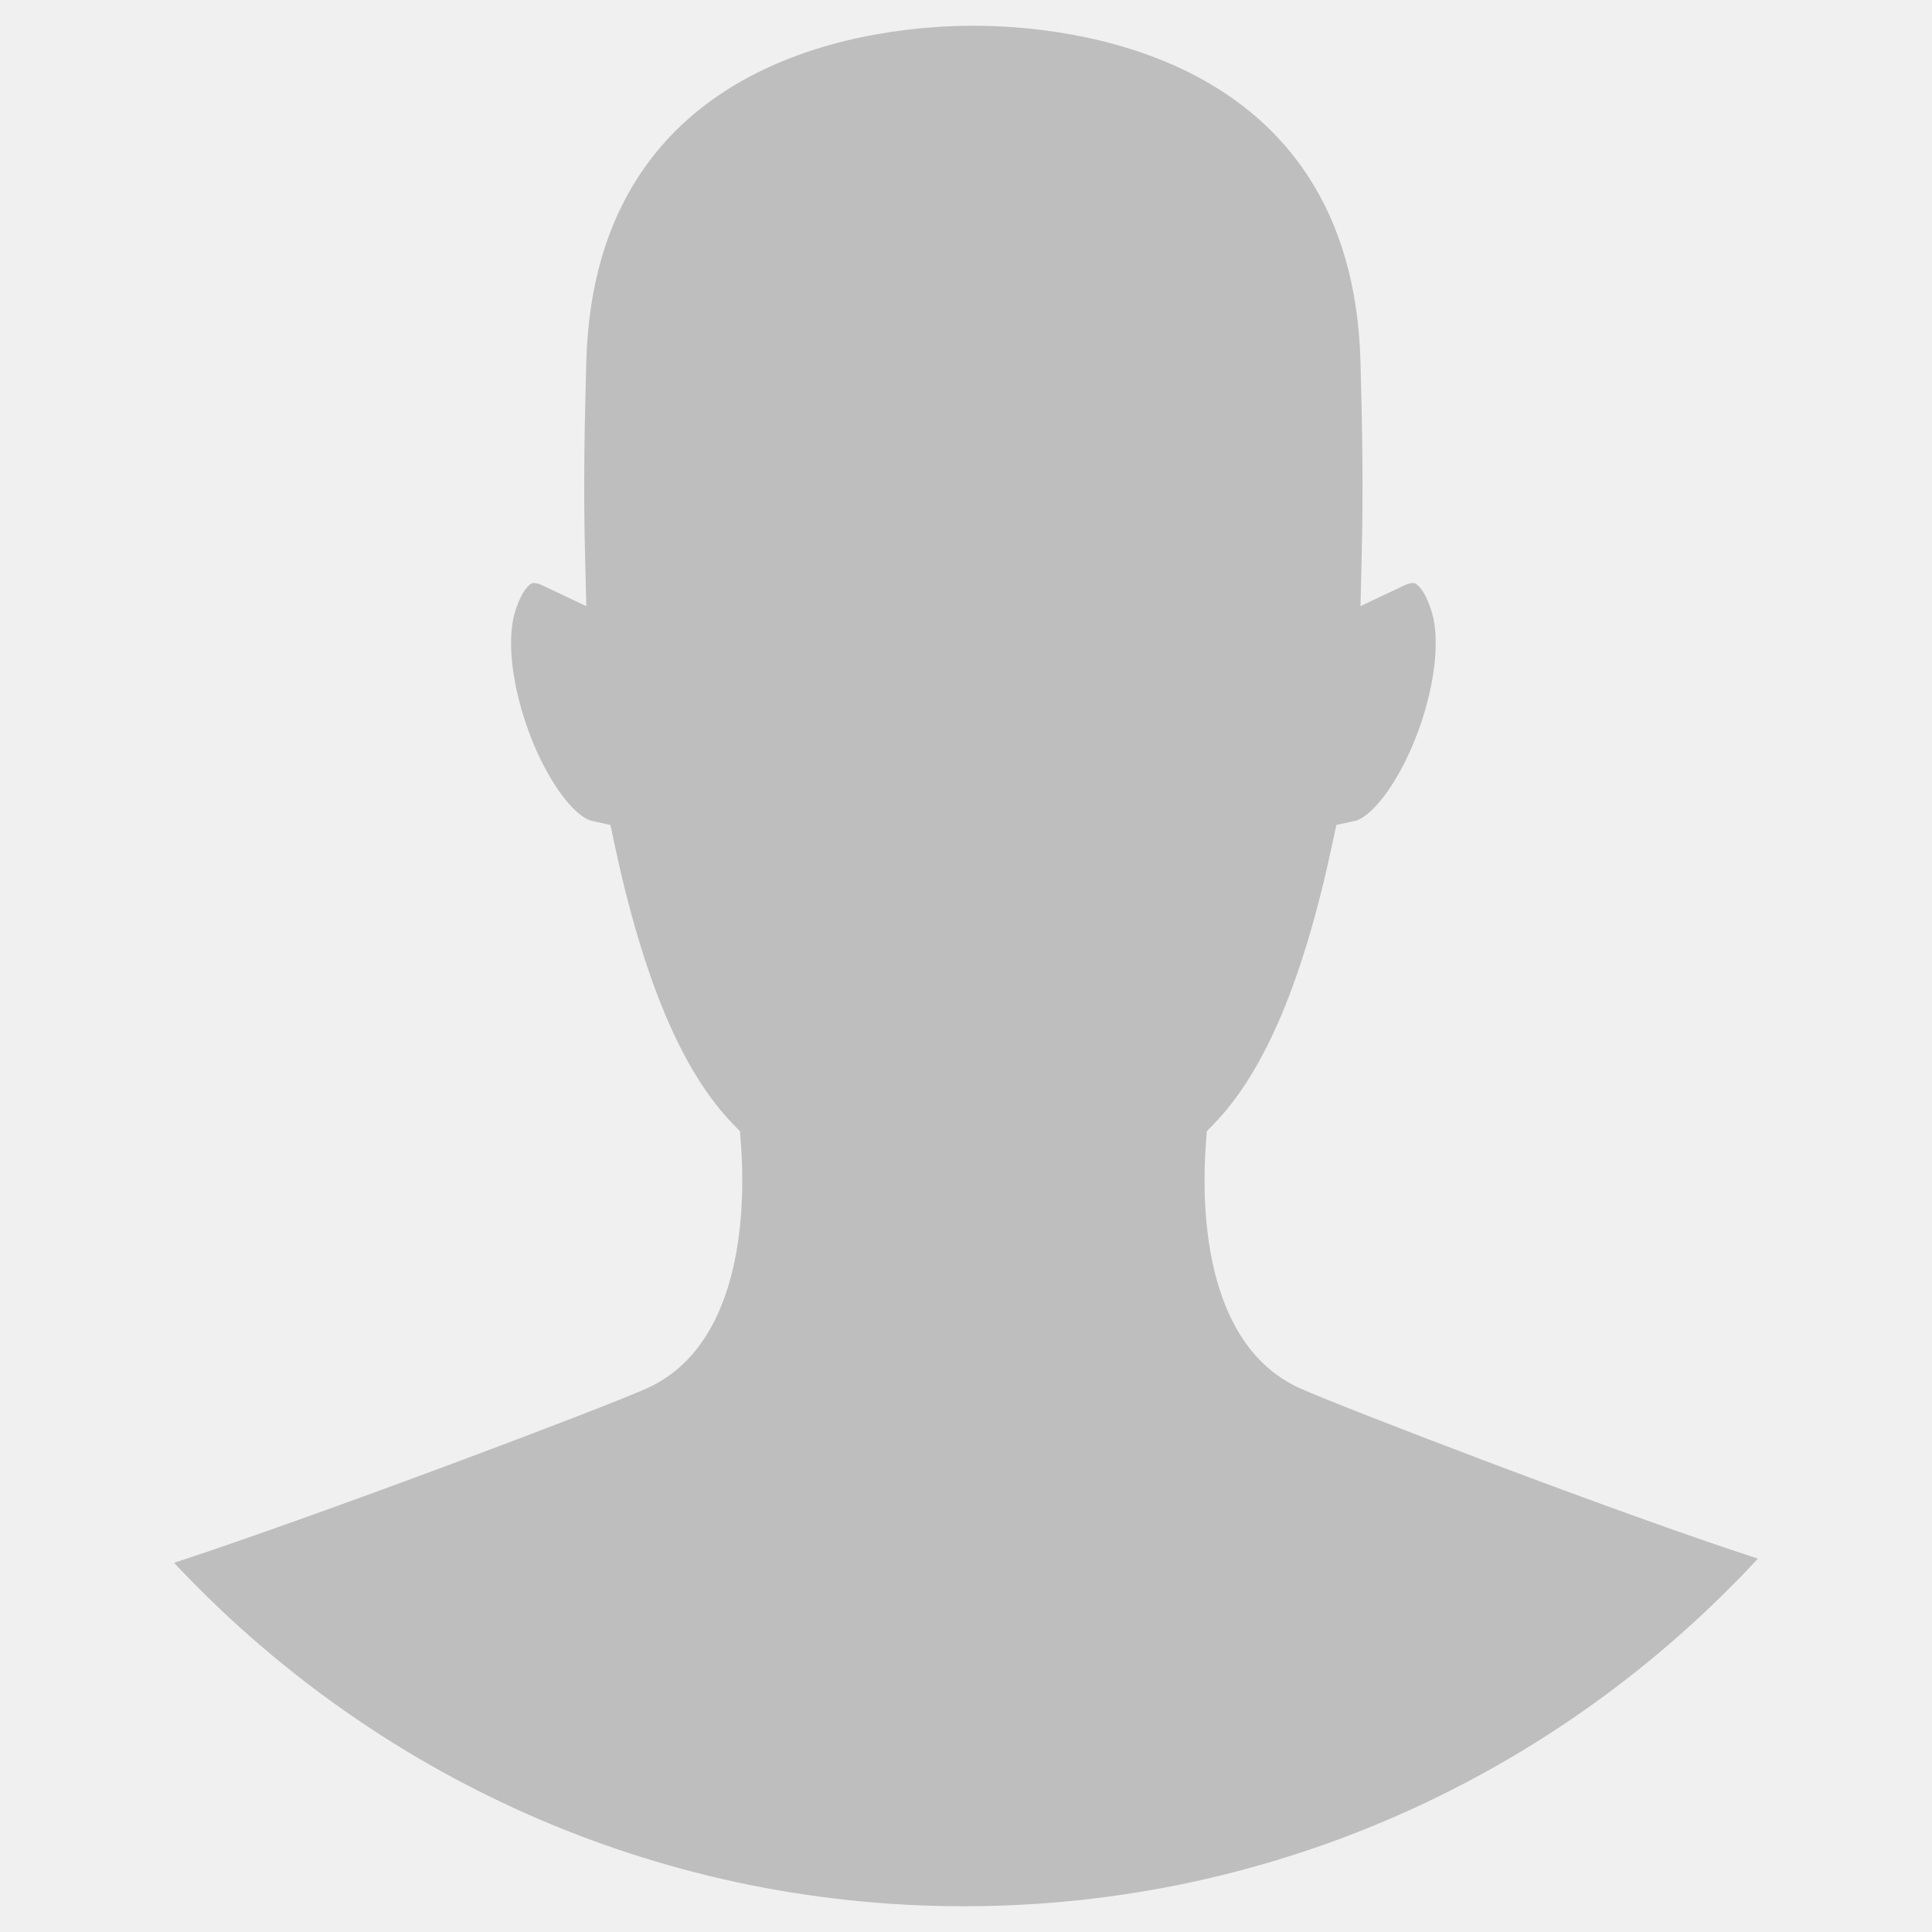
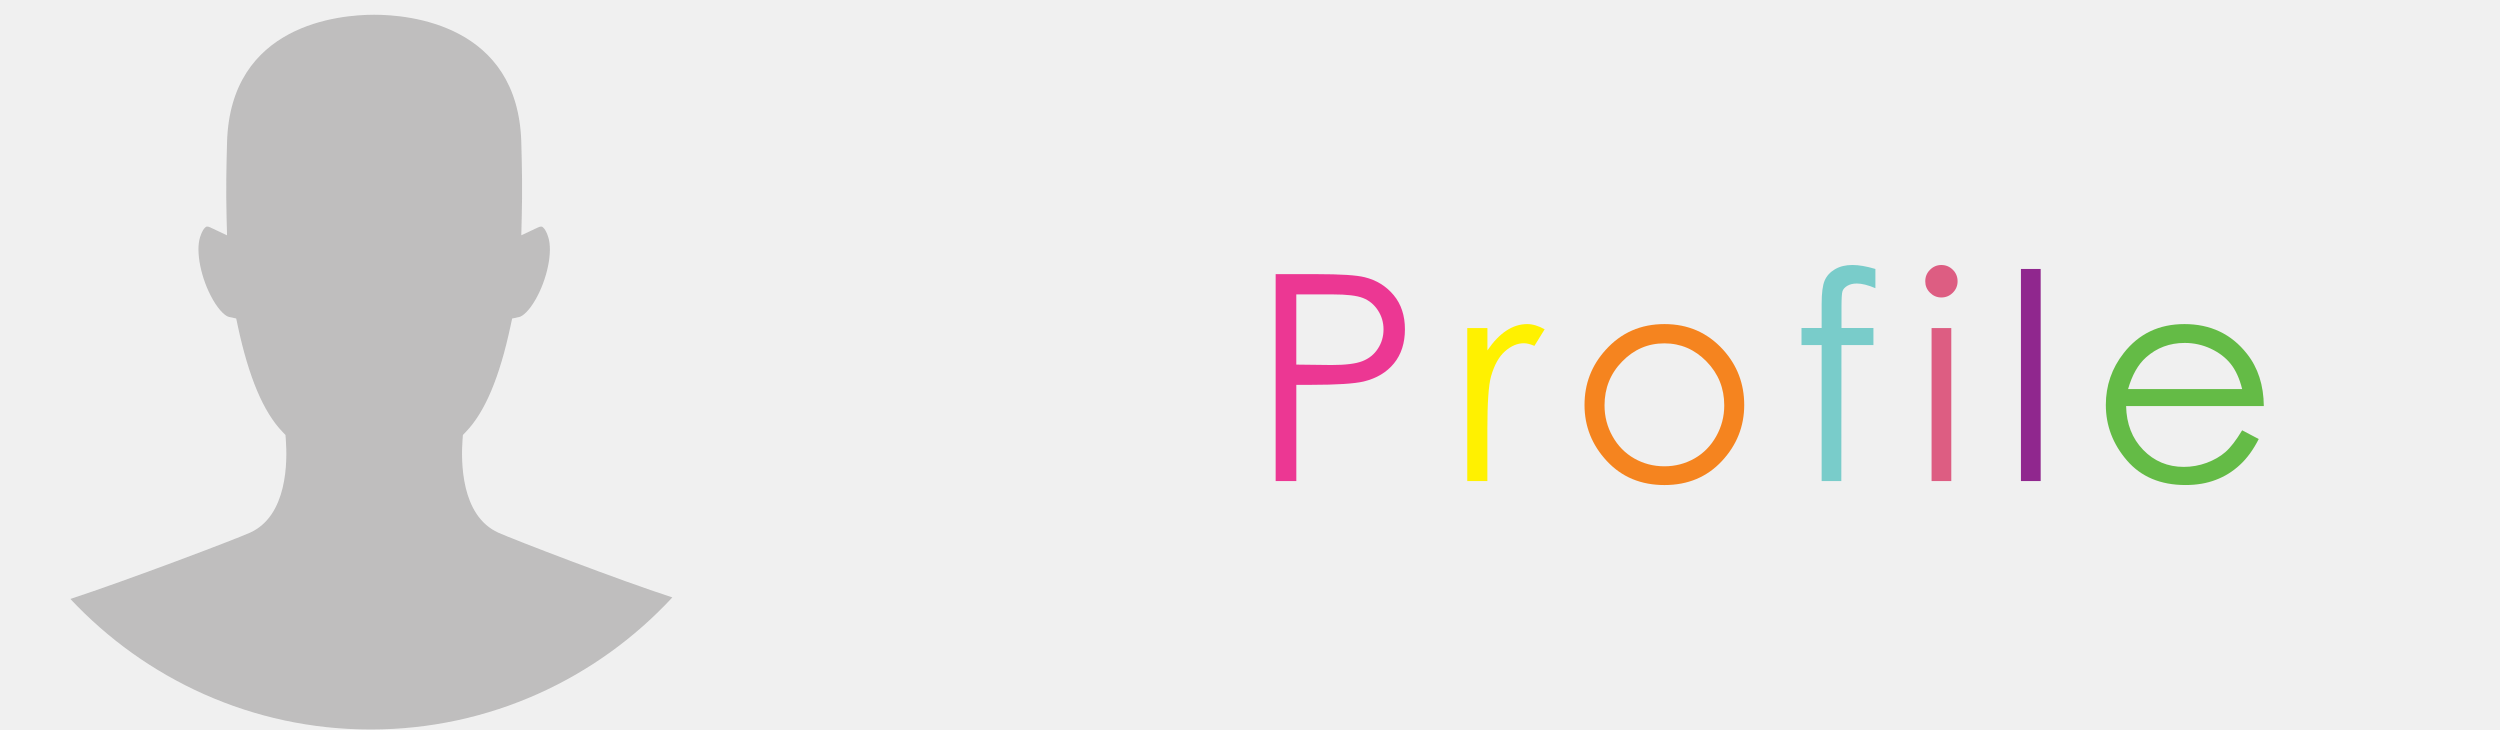
- <svg xmlns="http://www.w3.org/2000/svg" version="1.1" id="Layer_1" x="0px" y="0px" width="150px" height="150px" viewBox="0 0 150 150" enable-background="new 0 0 150 150" xml:space="preserve">
-   <path opacity="0.7" fill="#A9A8A8" d="M74.839,148c-24.167,0-45.972-10.271-61.321-26.662c11.486-3.776,33.344-12.036,36.685-13.539  c7.66-3.442,7.671-14.522,7.314-19.125l-0.063-0.843l-0.585-0.604c-3.918-4.061-6.912-11.163-9.164-21.708l-0.311-1.469  l-1.468-0.324c-0.671-0.15-1.935-1.158-3.293-3.521c-2.416-4.201-3.569-9.81-2.623-12.77c0.562-1.75,1.151-2.081,1.265-2.134  c0.247-0.108,0.656,0.062,0.82,0.142l3.429,1.62l-0.097-3.791c-0.141-5.641-0.04-10.211,0.093-15.175  C46.166,3.906,68.556,2,75.519,2c0.036,0,0.074,0,0.114,0c6.958,0,29.347,1.912,29.995,26.096c0.155,5.686,0.219,9.99,0.091,15.175  l-0.091,3.786l3.425-1.615c0.165-0.074,0.575-0.25,0.821-0.142c0.114,0.053,0.703,0.384,1.263,2.134  c0.945,2.964-0.205,8.575-2.623,12.774c-1.358,2.359-2.621,3.367-3.29,3.517l-1.47,0.324l-0.314,1.469  c-2.243,10.545-5.238,17.647-9.16,21.708l-0.585,0.604l-0.063,0.843c-0.35,4.603-0.347,15.683,7.323,19.125  c3.284,1.473,24.671,9.698,35.527,13.215C121.118,137.594,99.176,148,74.839,148z" />
-   <polygon fill="#A9A8A8" points="133.253,313.166 96.315,249.188 133.253,185.207 207.132,185.207 244.069,249.188 207.132,313.166   " />
-   <g>
-     <path fill="#FFFFFF" d="M218.15,214.871h-16.679c-1.954,0-4.577-1.228-5.825-2.731l-7.285-8.745   c-1.253-1.497-3.876-2.728-5.829-2.728h-24.868c-1.952,0-4.487,1.293-5.63,2.88l-6.096,8.446c-1.145,1.579-3.681,2.878-5.634,2.878   h-18.069c-3.907,0-7.107,3.193-7.107,7.104v53.288c0,3.905,3.2,7.104,7.107,7.104h95.915c3.911,0,7.106-3.199,7.106-7.104v-53.288   C225.257,218.064,222.062,214.871,218.15,214.871z M221.703,275.263c0,1.956-1.592,3.552-3.553,3.552h-95.915   c-1.958,0-3.554-1.596-3.554-3.552v-53.288c0-1.961,1.596-3.553,3.554-3.553h18.069c3.112,0,6.692-1.831,8.514-4.352l6.096-8.444   c0.472-0.658,1.939-1.406,2.75-1.406h24.868c0.902,0,2.521,0.759,3.099,1.45l7.285,8.748c1.935,2.318,5.534,4.004,8.556,4.004   h16.679c1.961,0,3.553,1.592,3.553,3.553V275.263z" />
-     <rect x="127.562" y="206.283" fill="#FFFFFF" width="9.476" height="5.034" />
-     <circle fill="#FFFFFF" cx="200.389" cy="225.527" r="3.553" />
-     <path fill="#FFFFFF" d="M170.192,225.256c-11.753,0-21.314,9.56-21.314,21.314c0,11.752,9.562,21.315,21.314,21.315   s21.315-9.563,21.315-21.315C191.508,234.815,181.945,225.256,170.192,225.256z M170.192,264.333   c-9.793,0-17.763-7.97-17.763-17.763c0-9.795,7.97-17.762,17.763-17.762c9.794,0,17.763,7.967,17.763,17.762   C187.955,256.363,179.986,264.333,170.192,264.333z" />
-   </g>
-   <polygon opacity="0.03" points="173.109,-37.433 169.576,-36.695 159.012,-28.621 " />
-   <polygon fill="#65BC46" points="156.632,-39.876 171.295,-32.079 171.877,-15.484 157.793,-6.682 143.131,-14.475 142.548,-31.072   " />
-   <polygon opacity="0.07" points="167.723,-29.847 153.761,-38.081 156.632,-39.876 171.295,-32.079 " />
-   <polygon opacity="0.12" fill="#FFFFFF" points="171.877,-15.484 168.344,-14.747 167.723,-29.847 171.295,-32.079 " />
-   <polygon opacity="0.03" points="171.877,-15.484 168.344,-14.747 157.793,-6.682 " />
-   <polygon fill="#65BC46" points="171.877,-15.484 171.295,-32.079 185.735,-42.515 " />
-   <polygon opacity="0.12" fill="#FFFFFF" points="171.877,-15.484 171.295,-32.079 185.735,-42.515 " />
-   <polygon fill="#65BC46" points="156.632,-39.876 185.735,-42.515 171.295,-32.079 " />
-   <polygon opacity="0.07" points="156.632,-39.876 185.735,-42.515 171.295,-32.079 " />
-   <polygon opacity="0.03" points="189.847,-49.032 185.975,-47.606 170.837,-49.032 " />
-   <polyline fill="#DE5D83" points="242.406,-26.811 214.24,-51.757 228.285,-51.273 " />
-   <g>
-     <polygon fill="#DE5D83" points="242.406,-75.734 214.24,-51.757 228.285,-51.273  " />
-     <g>
-       <polygon fill="#DE5D83" points="242.406,-26.811 228.285,-51.273 242.406,-75.734 270.653,-75.734 284.775,-51.273     270.653,-26.811   " />
-       <polygon opacity="0.07" points="235.452,-51.273 248.162,-26.811 242.406,-26.811 228.285,-51.273   " />
-       <polygon opacity="0.12" fill="#FFFFFF" points="242.406,-75.734 248.162,-73.616 235.452,-51.273 228.285,-51.273   " />
-       <polygon opacity="0.03" points="242.406,-75.734 248.162,-73.616 270.653,-75.734   " />
-       <polygon opacity="0.12" fill="#FFFFFF" points="242.406,-75.734 228.285,-51.273 214.24,-51.757   " />
-       <polygon opacity="0.07" points="214.24,-51.757 228.285,-51.273 242.406,-26.811   " />
-     </g>
-   </g>
-   <polygon opacity="0.03" points="175.35,-69.57 171.478,-68.146 156.356,-69.57 " />
-   <polygon fill="#ED3794" points="166.285,-76.131 190.312,-46.06 169.749,-55.377 " />
-   <polygon fill="#ED3794" points="153.506,-41.997 190.312,-46.06 169.749,-55.377 " />
-   <polygon fill="#ED3794" points="153.506,-41.997 169.749,-55.377 166.285,-76.131 146.575,-83.51 130.334,-70.134 133.796,-49.376   " />
-   <polygon opacity="0.07" points="164.746,-57.246 149.487,-43.501 153.506,-41.997 169.749,-55.377 " />
-   <polygon opacity="0.12" fill="#FFFFFF" points="166.285,-76.131 161.712,-76.156 164.746,-57.246 169.749,-55.377 " />
-   <g opacity="0.9">
-     <polygon opacity="0.11" fill="#FFFFFF" points="166.285,-76.131 169.749,-55.377 190.312,-46.06  " />
-     <polygon opacity="0.07" points="153.506,-41.997 190.312,-46.06 169.749,-55.377  " />
-   </g>
-   <polygon opacity="0.02" points="213.028,-40.146 221.153,-28.68 210.249,-2.623 " />
-   <polygon fill="#FBEE29" points="205.121,-6.561 219.99,-30.579 248.221,-29.712 261.588,-4.828 246.723,19.189 218.487,18.321 " />
-   <polygon fill="#FBEE29" points="248.259,-29.512 220.027,-30.377 213.809,-42.98 " />
-   <polygon opacity="0.03" points="248.259,-29.512 220.027,-30.377 213.809,-42.98 " />
-   <polygon fill="#FBEE29" points="213.809,-42.98 220.027,-30.377 205.158,-6.361 " />
-   <polygon opacity="0.02" points="220.027,-30.377 223.42,-24.064 251.186,-24.064 248.259,-29.512 " />
-   <polyline opacity="0.1" fill="none" stroke="#FFFFFF" stroke-width="6" stroke-miterlimit="10" points="218.487,18.321   207.922,-1.347 223.42,-24.064 " />
-   <g>
-     <polygon opacity="0.08" fill="#FFFFFF" points="223.42,-24.064 207.883,-1.291 205.158,-6.361 220.027,-30.377  " />
-     <polygon opacity="0.11" fill="#FFFFFF" points="213.809,-42.98 220.027,-30.377 205.158,-6.361  " />
-   </g>
-   <polygon fill="#F6851F" points="198.249,-3.171 207.513,-19.216 198.249,-35.262 179.721,-35.262 170.457,-19.216 179.721,-3.171   " />
-   <polygon fill="#F6851F" points="207.513,-19.216 206.231,-43.161 198.249,-35.262 " />
-   <polygon opacity="0.07" points="207.513,-19.216 206.231,-43.161 198.249,-35.262 " />
-   <polygon fill="#F6851F" points="179.721,-35.262 206.231,-43.161 198.249,-35.262 " />
-   <polygon opacity="0.03" points="179.721,-35.262 206.231,-43.161 198.249,-35.262 " />
-   <polygon fill="#EE3255" points="196.318,-61.877 203.996,-44.462 195.512,-47.194 " />
-   <polygon fill="#EE3255" points="182.391,-40.55 203.996,-44.462 195.512,-47.194 " />
-   <g>
-     <polygon fill="#EE3255" points="184.005,-69.919 196.318,-61.877 195.512,-47.194 182.391,-40.55 170.078,-48.591 170.884,-63.275     " />
-     <polygon opacity="0.03" points="196.318,-61.877 203.996,-44.462 195.512,-47.194  " />
-     <polygon opacity="0.07" points="182.391,-40.55 203.996,-44.462 195.512,-47.194  " />
-   </g>
-   <polygon fill="#79CDCB" points="229.682,-72.796 206.945,-63.784 184.211,-72.796 184.211,-90.825 206.945,-99.837 229.682,-90.825   " />
-   <polygon fill="#79CDCB" points="184.211,-72.796 206.946,-47.956 206.945,-63.784 " />
-   <polygon opacity="0.03" points="184.211,-72.416 206.946,-47.573 206.945,-63.401 " />
-   <polygon fill="#79CDCB" points="229.682,-72.796 206.946,-47.956 206.945,-63.784 " />
-   <polygon opacity="0.07" points="229.682,-72.796 206.946,-47.956 206.945,-63.784 " />
-   <polygon opacity="0.02" points="217.889,-60.971 222.732,-64.278 222.245,-76.054 " />
-   <polygon fill="#A25BA4" points="219.667,-75.258 222.001,-63.706 233.173,-59.949 242.01,-67.747 239.678,-79.299 228.505,-83.054   " />
-   <polygon fill="#A25BA4" points="233.215,-60.022 222.046,-63.777 217.785,-59.75 " />
-   <polygon opacity="0.12" points="233.215,-60.022 222.046,-63.777 217.785,-59.75 " />
-   <polygon fill="#A25BA4" points="217.785,-59.75 222.046,-63.777 219.71,-75.33 " />
-   <polygon opacity="0.12" points="222.046,-63.777 224.288,-65.756 235.15,-61.729 233.215,-60.022 " />
-   <polygon opacity="0.07" points="224.288,-65.756 221.513,-76.919 219.71,-75.33 222.046,-63.777 " />
-   <polygon opacity="0.09" points="217.785,-59.75 222.046,-63.777 219.71,-75.33 " />
+ <svg xmlns="http://www.w3.org/2000/svg" version="1.1" id="Layer_2_1_" x="0px" y="0px" width="144px" height="42px" viewBox="100.973 136.726 144 42" enable-background="new 100.973 136.726 144 42" xml:space="preserve">
+   <path opacity="0.7" fill="#A9A8A8" enable-background="new    " d="M122.32,178.745c-6.815,0-12.964-2.897-17.292-7.519  c3.238-1.064,9.402-3.395,10.344-3.817c2.16-0.972,2.163-4.095,2.063-5.395l-0.019-0.235l-0.165-0.172  c-1.104-1.144-1.949-3.147-2.584-6.121l-0.088-0.415l-0.414-0.089c-0.19-0.043-0.545-0.327-0.928-0.993  c-0.682-1.186-1.006-2.767-0.74-3.602c0.158-0.493,0.325-0.587,0.356-0.601c0.07-0.031,0.185,0.018,0.232,0.039l0.966,0.456  l-0.027-1.068c-0.04-1.592-0.011-2.88,0.027-4.278c0.182-6.822,6.495-7.359,8.459-7.359c0.01,0,0.021,0,0.032,0  c1.961,0,8.275,0.539,8.458,7.358c0.044,1.603,0.063,2.816,0.025,4.279L131,150.28l0.966-0.455c0.047-0.02,0.163-0.07,0.232-0.039  c0.031,0.015,0.198,0.108,0.355,0.601c0.268,0.837-0.058,2.419-0.739,3.604c-0.383,0.664-0.74,0.949-0.928,0.992l-0.414,0.09  l-0.089,0.414c-0.633,2.973-1.476,4.979-2.583,6.122l-0.164,0.171l-0.019,0.236c-0.098,1.299-0.098,4.422,2.065,5.395  c0.926,0.415,6.958,2.733,10.018,3.726C135.369,175.81,129.182,178.745,122.32,178.745z" />
+   <path fill="#EC3793" d="M174.45,152.517h2.375c1.361,0,2.279,0.058,2.754,0.177c0.682,0.168,1.236,0.512,1.67,1.032  c0.432,0.521,0.648,1.177,0.648,1.966c0,0.794-0.211,1.45-0.631,1.964c-0.422,0.518-1.004,0.864-1.744,1.044  c-0.541,0.127-1.551,0.193-3.029,0.193h-0.852v5.542h-1.19V152.517z M175.64,153.685v4.042l2.02,0.024  c0.814,0,1.412-0.074,1.789-0.223c0.379-0.149,0.676-0.387,0.891-0.721c0.217-0.329,0.324-0.701,0.324-1.11  c0-0.399-0.107-0.766-0.324-1.097c-0.215-0.331-0.5-0.566-0.854-0.707s-0.934-0.209-1.738-0.209H175.64z" />
+   <path fill="#FFF100" d="M185.49,155.621h1.158v1.287c0.346-0.508,0.709-0.887,1.094-1.139c0.383-0.251,0.783-0.376,1.197-0.376  c0.314,0,0.65,0.101,1.006,0.3l-0.59,0.956c-0.24-0.102-0.439-0.153-0.6-0.153c-0.379,0-0.744,0.154-1.096,0.466  c-0.352,0.311-0.617,0.793-0.803,1.446c-0.141,0.503-0.211,1.519-0.211,3.048v2.981h-1.158v-8.816H185.49z" />
+   <path fill="#F5841F" d="M196.846,155.393c1.357,0,2.482,0.492,3.377,1.476c0.811,0.896,1.217,1.957,1.217,3.185  c0,1.231-0.428,2.307-1.287,3.23c-0.857,0.921-1.961,1.381-3.307,1.381c-1.354,0-2.459-0.46-3.316-1.381  c-0.859-0.922-1.289-1.999-1.289-3.23c0-1.223,0.406-2.28,1.221-3.177C194.354,155.887,195.48,155.393,196.846,155.393z   M196.84,156.503c-0.943,0-1.752,0.349-2.43,1.045c-0.68,0.696-1.016,1.541-1.016,2.528c0,0.639,0.152,1.234,0.463,1.784  c0.307,0.55,0.727,0.976,1.252,1.275c0.527,0.298,1.104,0.45,1.732,0.45s1.205-0.152,1.732-0.45c0.527-0.3,0.943-0.726,1.252-1.275  c0.311-0.553,0.465-1.146,0.465-1.784c0-0.987-0.34-1.83-1.021-2.528C198.59,156.852,197.779,156.503,196.84,156.503z" />
+   <path fill="#79CCCA" d="M208.996,152.218v1.108c-0.416-0.178-0.773-0.269-1.07-0.269c-0.221,0-0.404,0.046-0.553,0.135  c-0.145,0.089-0.236,0.193-0.273,0.308c-0.037,0.116-0.057,0.425-0.057,0.928v1.191h1.84v0.981h-1.842l-0.008,7.834H205.9v-7.834  h-1.16v-0.981h1.16v-1.378c0-0.633,0.057-1.082,0.172-1.353c0.117-0.271,0.314-0.487,0.592-0.651  c0.279-0.167,0.615-0.248,1.01-0.248C208.041,151.99,208.482,152.065,208.996,152.218z" />
+   <path fill="#DD5D82" d="M212.795,151.99c0.258,0,0.479,0.093,0.662,0.276c0.184,0.183,0.273,0.403,0.273,0.663  c0,0.254-0.09,0.474-0.273,0.656c-0.184,0.184-0.404,0.276-0.662,0.276c-0.254,0-0.471-0.093-0.654-0.276  c-0.184-0.183-0.273-0.402-0.273-0.656c0-0.26,0.09-0.48,0.273-0.663C212.324,152.083,212.541,151.99,212.795,151.99z   M212.232,155.621h1.135v8.814h-1.135V155.621z" />
+   <path fill="#90278E" d="M217.379,152.218h1.137v12.217h-1.137V152.218z" />
+   <path fill="#64BB46" d="M230.121,161.511l0.955,0.503c-0.311,0.615-0.674,1.113-1.086,1.491c-0.408,0.378-0.871,0.668-1.387,0.861  c-0.514,0.198-1.096,0.298-1.744,0.298c-1.438,0-2.562-0.473-3.373-1.415c-0.811-0.941-1.217-2.009-1.217-3.196  c0-1.119,0.344-2.116,1.031-2.991c0.871-1.114,2.035-1.669,3.494-1.669c1.504,0,2.705,0.57,3.602,1.709  c0.639,0.807,0.963,1.812,0.973,3.014h-7.932c0.021,1.027,0.348,1.865,0.982,2.521c0.631,0.654,1.414,0.982,2.344,0.982  c0.449,0,0.887-0.078,1.311-0.233c0.424-0.157,0.785-0.364,1.082-0.622S229.775,162.086,230.121,161.511z M230.121,159.137  c-0.15-0.606-0.371-1.089-0.66-1.45c-0.289-0.364-0.674-0.654-1.148-0.878c-0.477-0.221-0.975-0.33-1.5-0.33  c-0.867,0-1.611,0.278-2.232,0.835c-0.453,0.405-0.799,1.013-1.031,1.823H230.121L230.121,159.137z" />
</svg>
